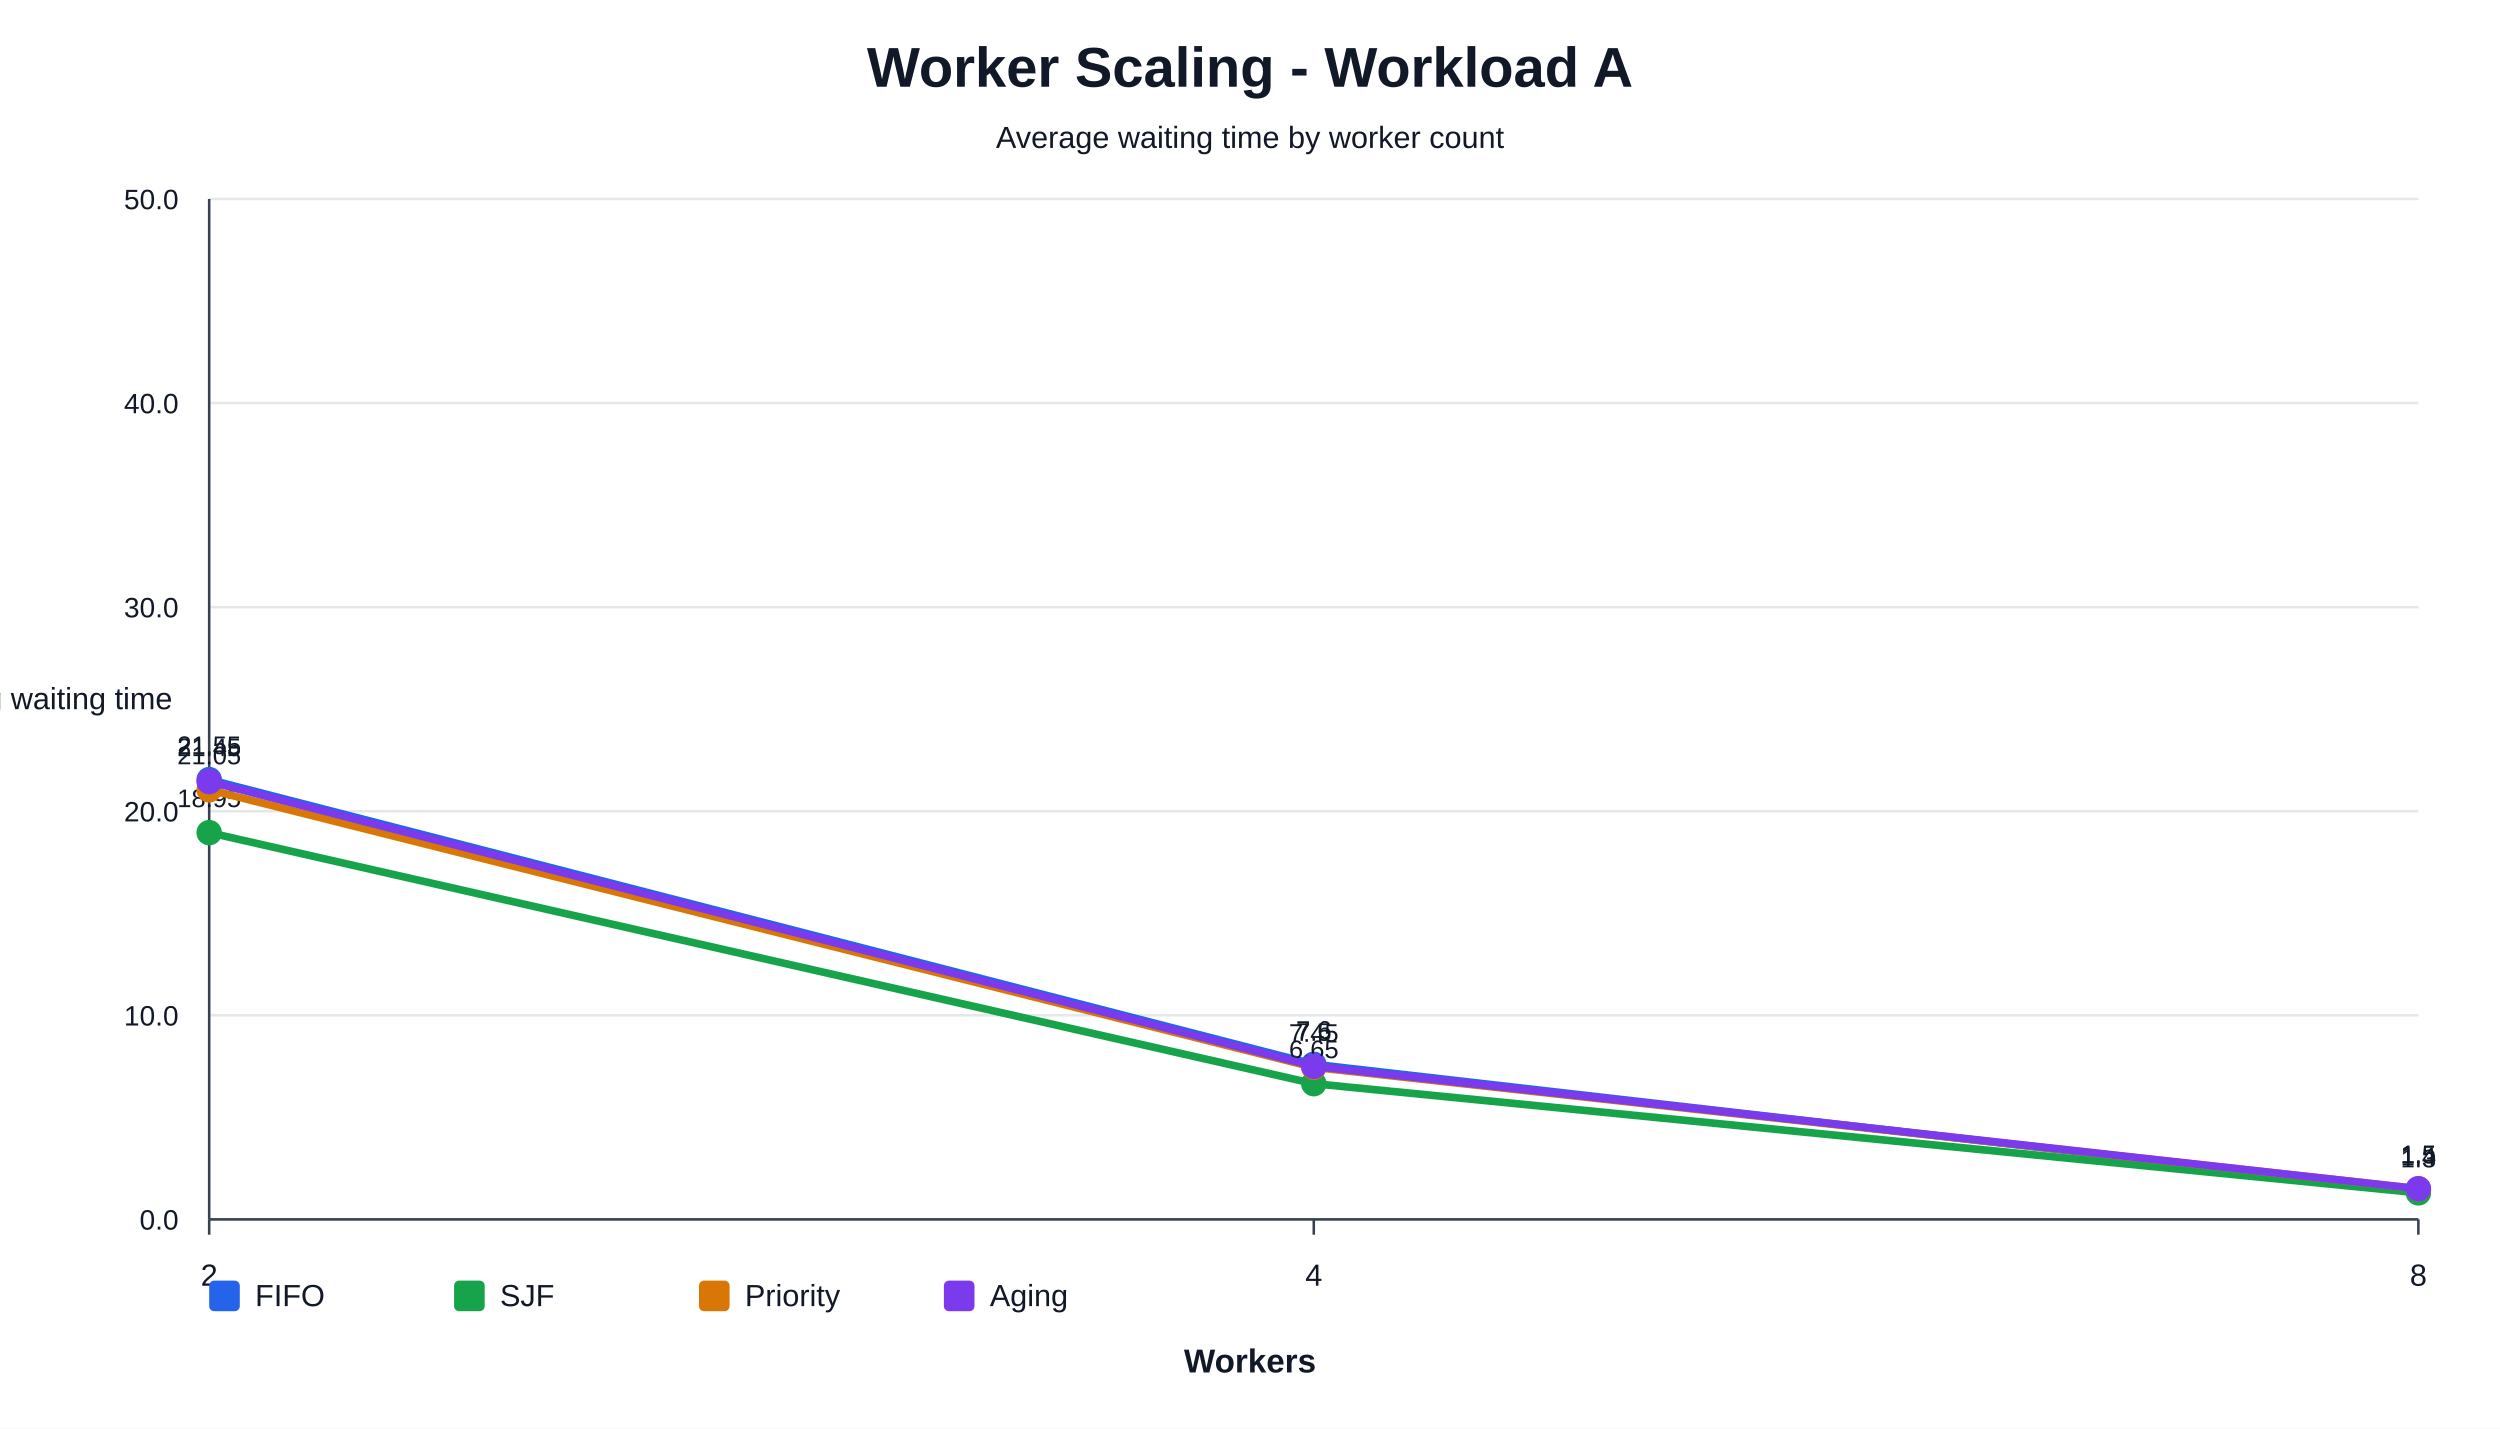
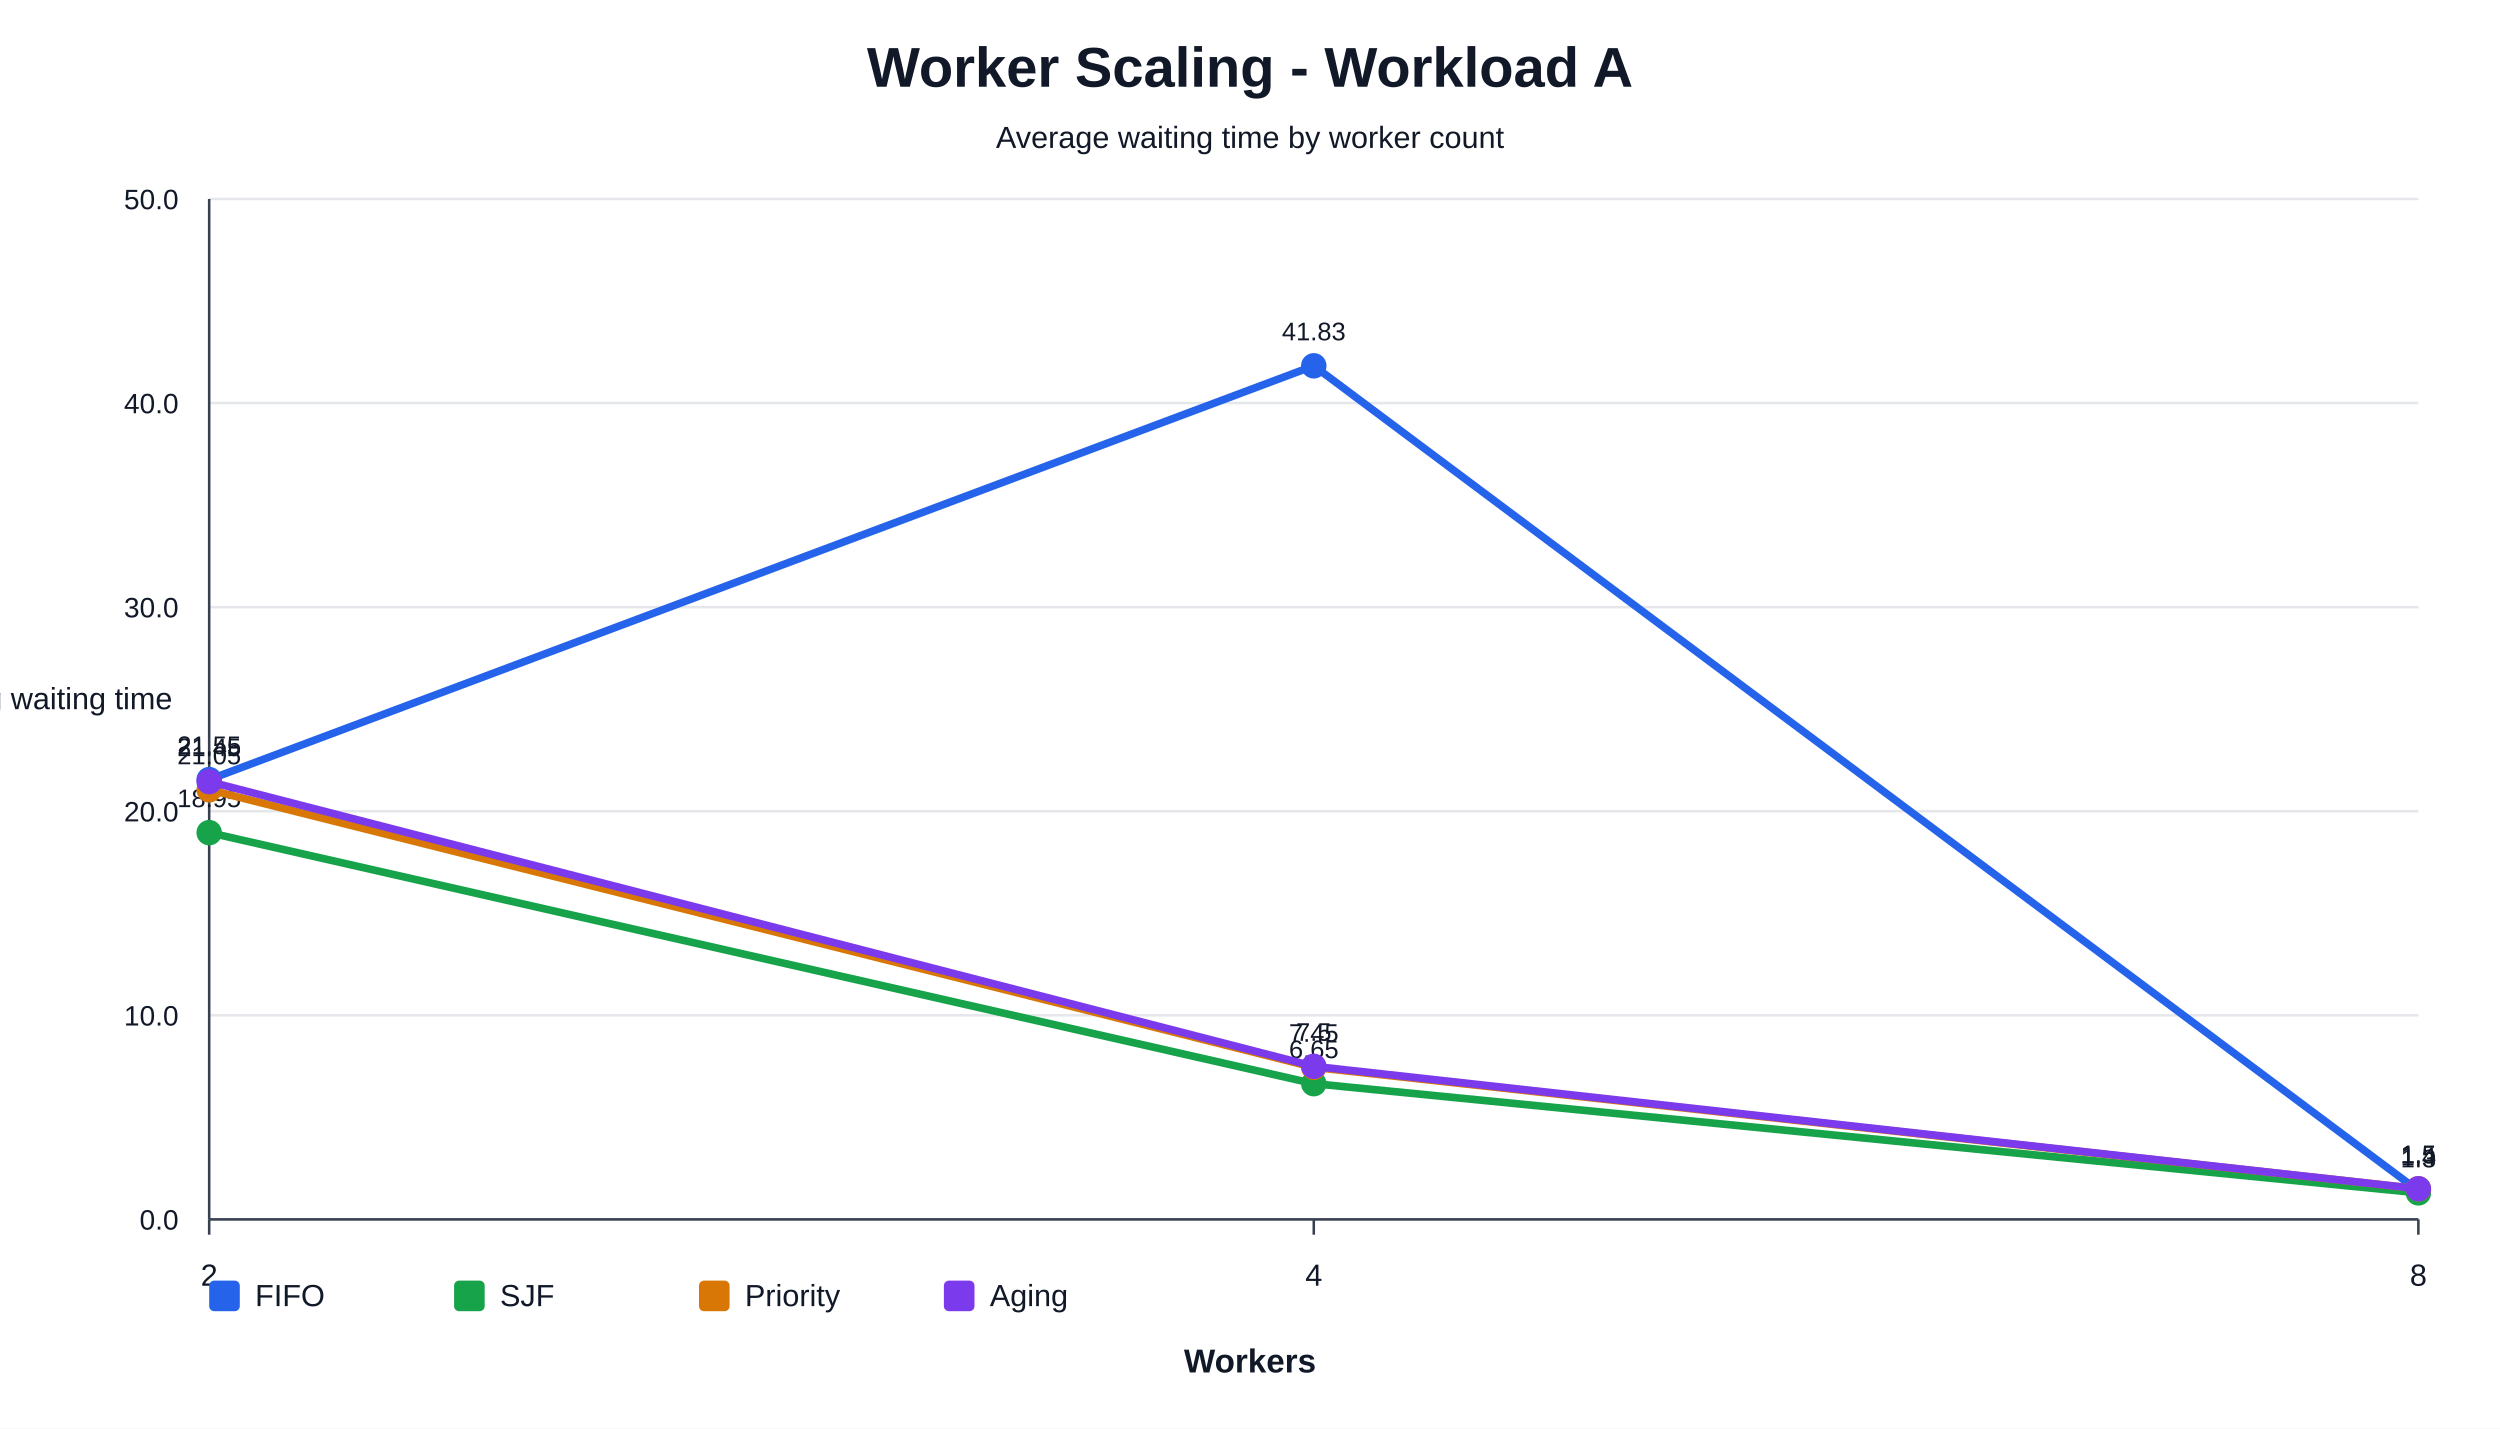
<svg xmlns="http://www.w3.org/2000/svg" width="980" height="560" viewBox="0 0 980 560">
  <rect width="100%" height="100%" fill="#ffffff" />
  <text x="490.0" y="34.0" font-family="Arial, sans-serif" font-size="22" font-weight="700" text-anchor="middle" fill="#111827">Worker Scaling - Workload A</text>
  <text x="490.0" y="58.0" font-family="Arial, sans-serif" font-size="12" font-weight="400" text-anchor="middle" fill="#111827">Average waiting time by worker count</text>
  <line x1="82" y1="478.0" x2="948" y2="478.0" stroke="#e5e7eb" />
  <text x="70.0" y="482.0" font-family="Arial, sans-serif" font-size="11" font-weight="400" text-anchor="end" fill="#111827">0.0</text>
  <line x1="82" y1="398.0" x2="948" y2="398.0" stroke="#e5e7eb" />
  <text x="70.0" y="402.0" font-family="Arial, sans-serif" font-size="11" font-weight="400" text-anchor="end" fill="#111827">10.0</text>
  <line x1="82" y1="318.0" x2="948" y2="318.0" stroke="#e5e7eb" />
  <text x="70.0" y="322.0" font-family="Arial, sans-serif" font-size="11" font-weight="400" text-anchor="end" fill="#111827">20.0</text>
  <line x1="82" y1="238.0" x2="948" y2="238.0" stroke="#e5e7eb" />
  <text x="70.0" y="242.0" font-family="Arial, sans-serif" font-size="11" font-weight="400" text-anchor="end" fill="#111827">30.0</text>
  <line x1="82" y1="158.0" x2="948" y2="158.0" stroke="#e5e7eb" />
  <text x="70.0" y="162.0" font-family="Arial, sans-serif" font-size="11" font-weight="400" text-anchor="end" fill="#111827">40.0</text>
  <line x1="82" y1="78.0" x2="948" y2="78.0" stroke="#e5e7eb" />
  <text x="70.0" y="82.0" font-family="Arial, sans-serif" font-size="11" font-weight="400" text-anchor="end" fill="#111827">50.0</text>
  <line x1="82" y1="78" x2="82" y2="478" stroke="#374151" />
  <line x1="82" y1="478" x2="948" y2="478" stroke="#374151" />
  <text x="490.0" y="538.0" font-family="Arial, sans-serif" font-size="13" font-weight="700" text-anchor="middle" fill="#111827">Workers</text>
  <text x="24.0" y="278.0" font-family="Arial, sans-serif" font-size="12" font-weight="400" text-anchor="middle" fill="#111827">Avg waiting time</text>
  <line x1="82.0" y1="478" x2="82.0" y2="484" stroke="#374151" />
  <text x="82.0" y="504.0" font-family="Arial, sans-serif" font-size="12" font-weight="400" text-anchor="middle" fill="#111827">2</text>
  <line x1="515.0" y1="478" x2="515.0" y2="484" stroke="#374151" />
  <text x="515.0" y="504.0" font-family="Arial, sans-serif" font-size="12" font-weight="400" text-anchor="middle" fill="#111827">4</text>
  <line x1="948.0" y1="478" x2="948.0" y2="484" stroke="#374151" />
  <text x="948.0" y="504.0" font-family="Arial, sans-serif" font-size="12" font-weight="400" text-anchor="middle" fill="#111827">8</text>
-   <polyline points="82.0,305.6 515.0,417.2 948.0,466.8" fill="none" stroke="#2563eb" stroke-width="3" />
+   <polyline points="82.0,305.6 515.0,143.4 948.0,466.8" fill="none" stroke="#2563eb" stroke-width="3" />
  <circle cx="82.0" cy="305.6" r="5" fill="#2563eb" />
  <text x="82.0" y="295.6" font-family="Arial, sans-serif" font-size="10" font-weight="400" text-anchor="middle" fill="#111827">21.55</text>
-   <circle cx="515.0" cy="417.2" r="5" fill="#2563eb" />
-   <text x="515.0" y="407.2" font-family="Arial, sans-serif" font-size="10" font-weight="400" text-anchor="middle" fill="#111827">7.6</text>
+   <circle cx="515.0" cy="143.4" r="5" fill="#2563eb" />
+   <text x="515.0" y="133.4" font-family="Arial, sans-serif" font-size="10" font-weight="400" text-anchor="middle" fill="#111827">41.83</text>
  <circle cx="948.0" cy="466.8" r="5" fill="#2563eb" />
  <text x="948.0" y="456.8" font-family="Arial, sans-serif" font-size="10" font-weight="400" text-anchor="middle" fill="#111827">1.4</text>
  <polyline points="82.0,326.4 515.0,424.8 948.0,467.6" fill="none" stroke="#16a34a" stroke-width="3" />
  <circle cx="82.0" cy="326.4" r="5" fill="#16a34a" />
  <text x="82.0" y="316.4" font-family="Arial, sans-serif" font-size="10" font-weight="400" text-anchor="middle" fill="#111827">18.95</text>
  <circle cx="515.0" cy="424.8" r="5" fill="#16a34a" />
  <text x="515.0" y="414.8" font-family="Arial, sans-serif" font-size="10" font-weight="400" text-anchor="middle" fill="#111827">6.65</text>
  <circle cx="948.0" cy="467.6" r="5" fill="#16a34a" />
  <text x="948.0" y="457.6" font-family="Arial, sans-serif" font-size="10" font-weight="400" text-anchor="middle" fill="#111827">1.3</text>
  <polyline points="82.0,309.6 515.0,418.4 948.0,466.0" fill="none" stroke="#d97706" stroke-width="3" />
  <circle cx="82.0" cy="309.6" r="5" fill="#d97706" />
  <text x="82.0" y="299.6" font-family="Arial, sans-serif" font-size="10" font-weight="400" text-anchor="middle" fill="#111827">21.05</text>
  <circle cx="515.0" cy="418.4" r="5" fill="#d97706" />
  <text x="515.0" y="408.4" font-family="Arial, sans-serif" font-size="10" font-weight="400" text-anchor="middle" fill="#111827">7.45</text>
  <circle cx="948.0" cy="466.0" r="5" fill="#d97706" />
  <text x="948.0" y="456.0" font-family="Arial, sans-serif" font-size="10" font-weight="400" text-anchor="middle" fill="#111827">1.5</text>
  <polyline points="82.0,306.4 515.0,418.0 948.0,466.0" fill="none" stroke="#7c3aed" stroke-width="3" />
  <circle cx="82.0" cy="306.4" r="5" fill="#7c3aed" />
  <text x="82.0" y="296.4" font-family="Arial, sans-serif" font-size="10" font-weight="400" text-anchor="middle" fill="#111827">21.45</text>
  <circle cx="515.0" cy="418.0" r="5" fill="#7c3aed" />
  <text x="515.0" y="408.0" font-family="Arial, sans-serif" font-size="10" font-weight="400" text-anchor="middle" fill="#111827">7.5</text>
  <circle cx="948.0" cy="466.0" r="5" fill="#7c3aed" />
  <text x="948.0" y="456.0" font-family="Arial, sans-serif" font-size="10" font-weight="400" text-anchor="middle" fill="#111827">1.5</text>
  <rect x="82" y="502" width="12" height="12" fill="#2563eb" rx="2" />
  <text x="100.0" y="512.0" font-family="Arial, sans-serif" font-size="12" font-weight="400" text-anchor="start" fill="#111827">FIFO</text>
  <rect x="178" y="502" width="12" height="12" fill="#16a34a" rx="2" />
  <text x="196.0" y="512.0" font-family="Arial, sans-serif" font-size="12" font-weight="400" text-anchor="start" fill="#111827">SJF</text>
  <rect x="274" y="502" width="12" height="12" fill="#d97706" rx="2" />
  <text x="292.0" y="512.0" font-family="Arial, sans-serif" font-size="12" font-weight="400" text-anchor="start" fill="#111827">Priority</text>
  <rect x="370" y="502" width="12" height="12" fill="#7c3aed" rx="2" />
  <text x="388.0" y="512.0" font-family="Arial, sans-serif" font-size="12" font-weight="400" text-anchor="start" fill="#111827">Aging</text>
</svg>
